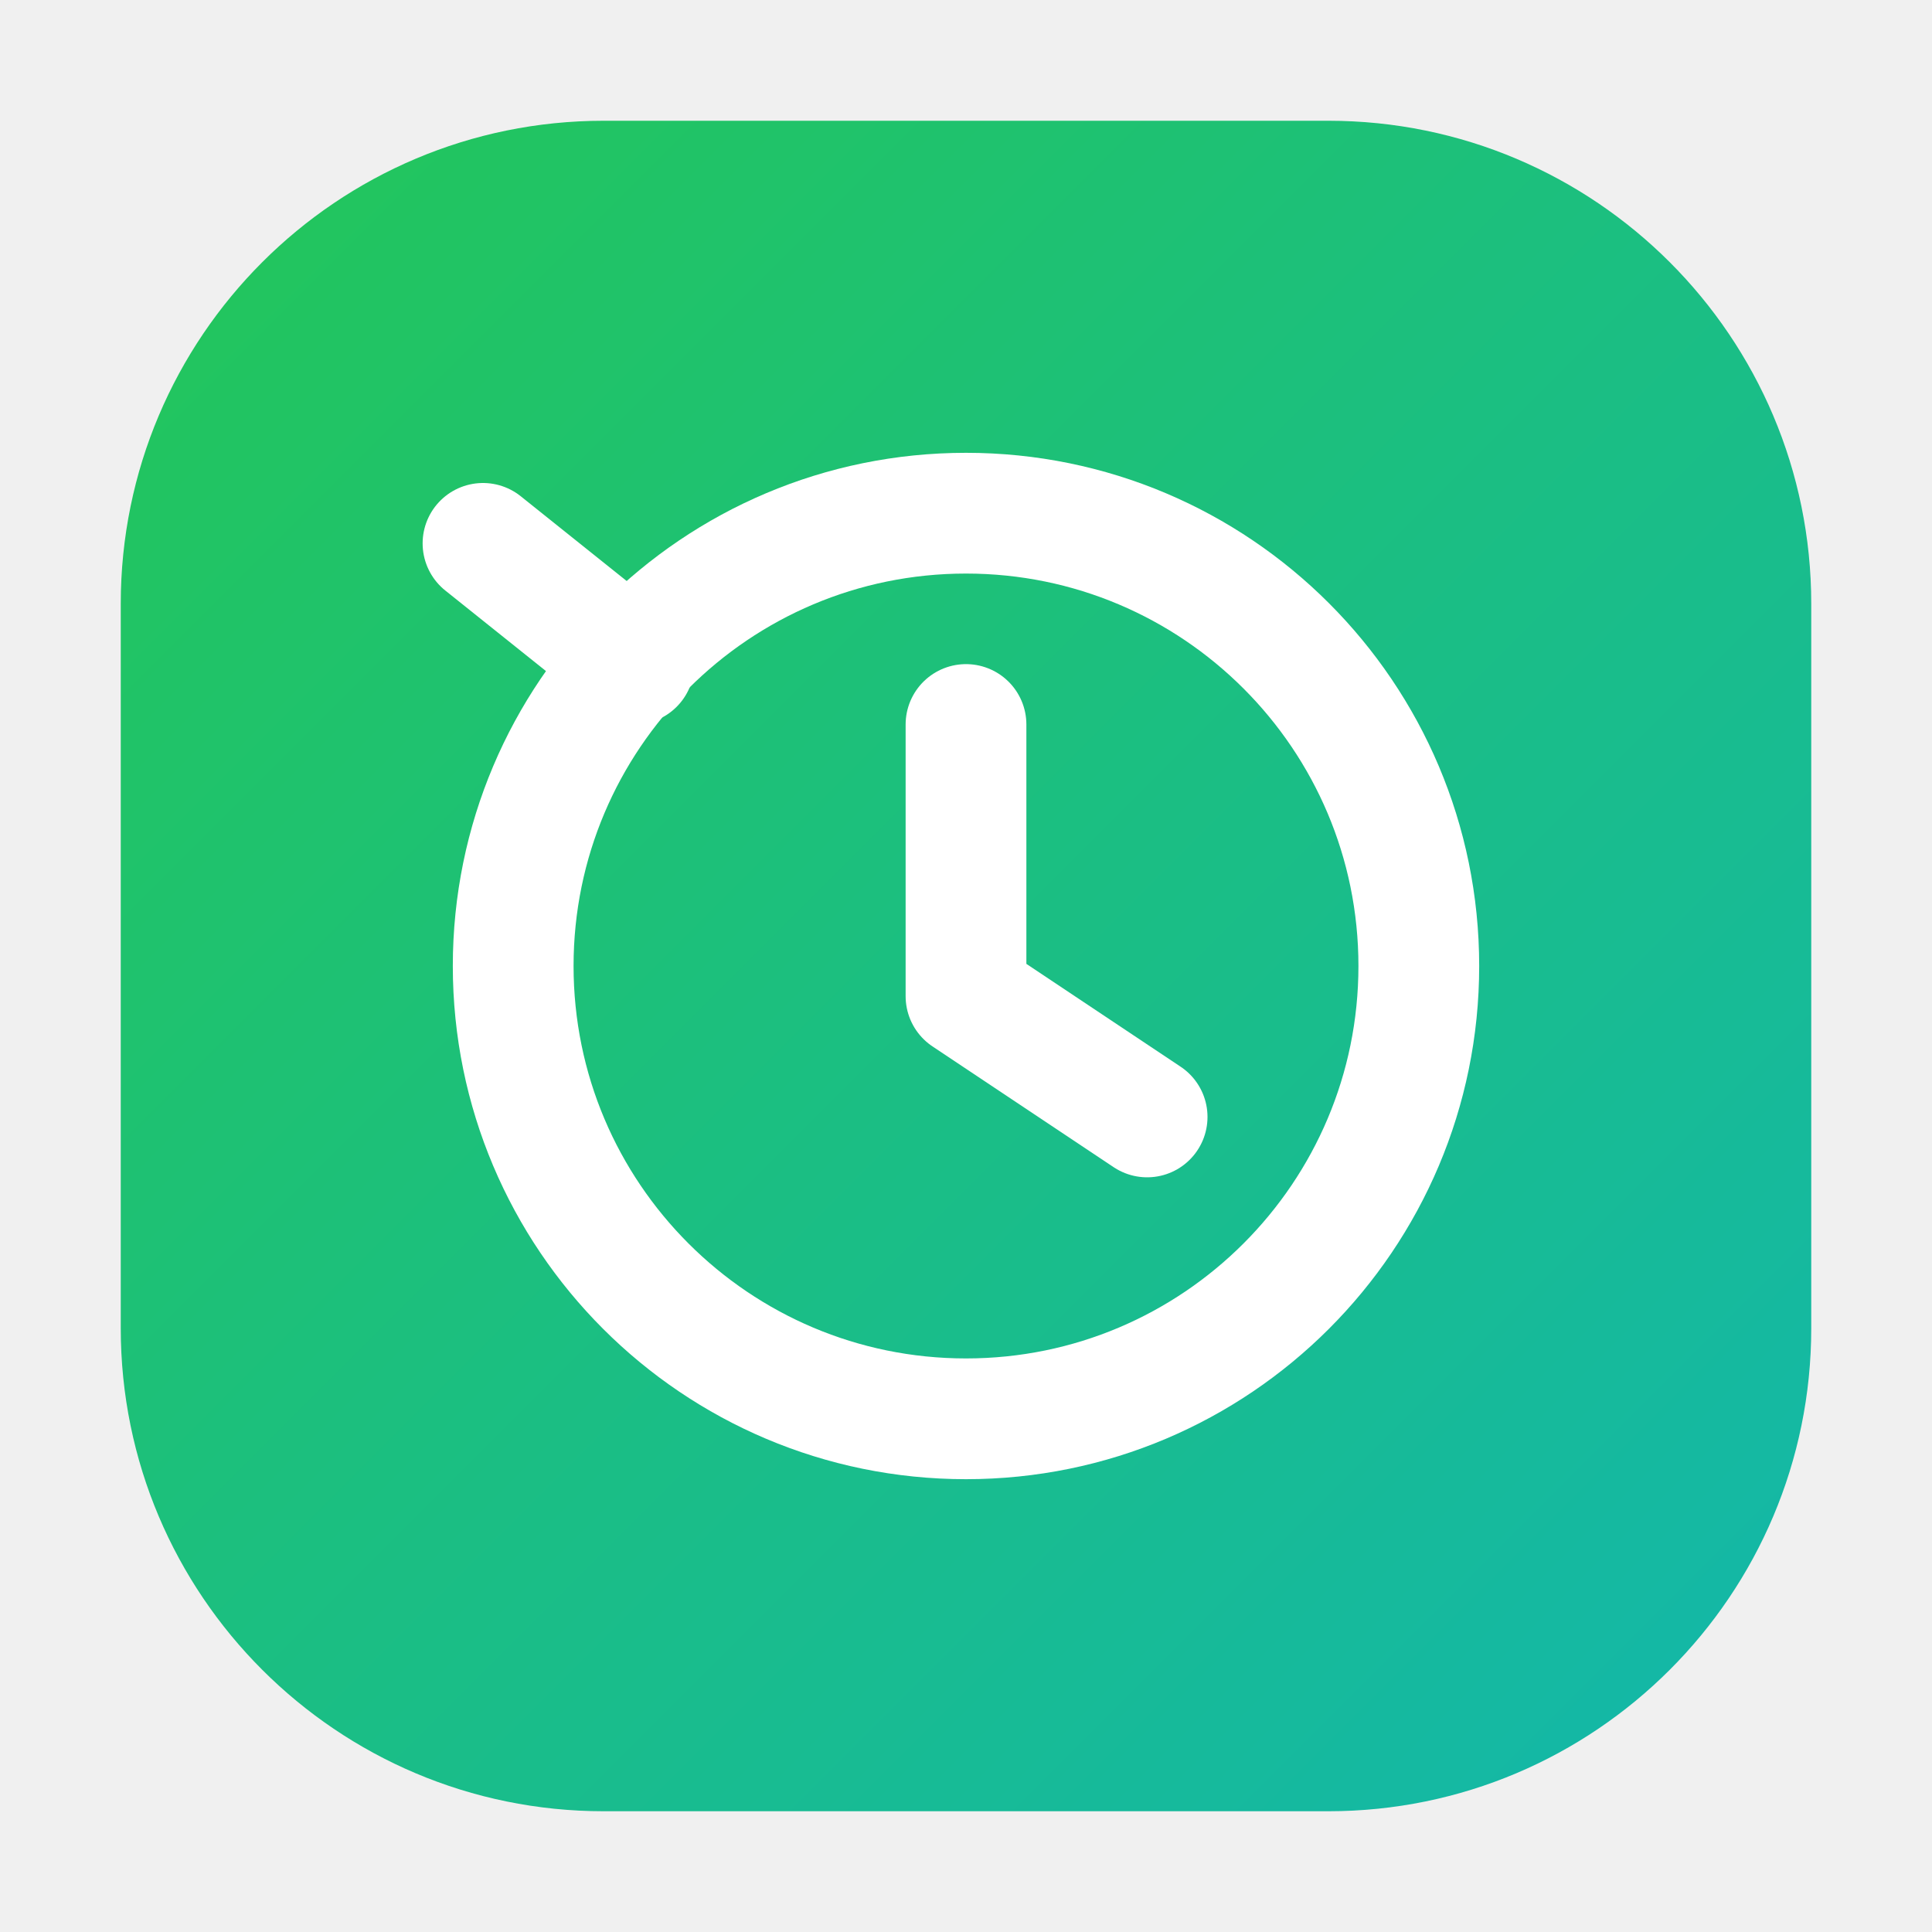
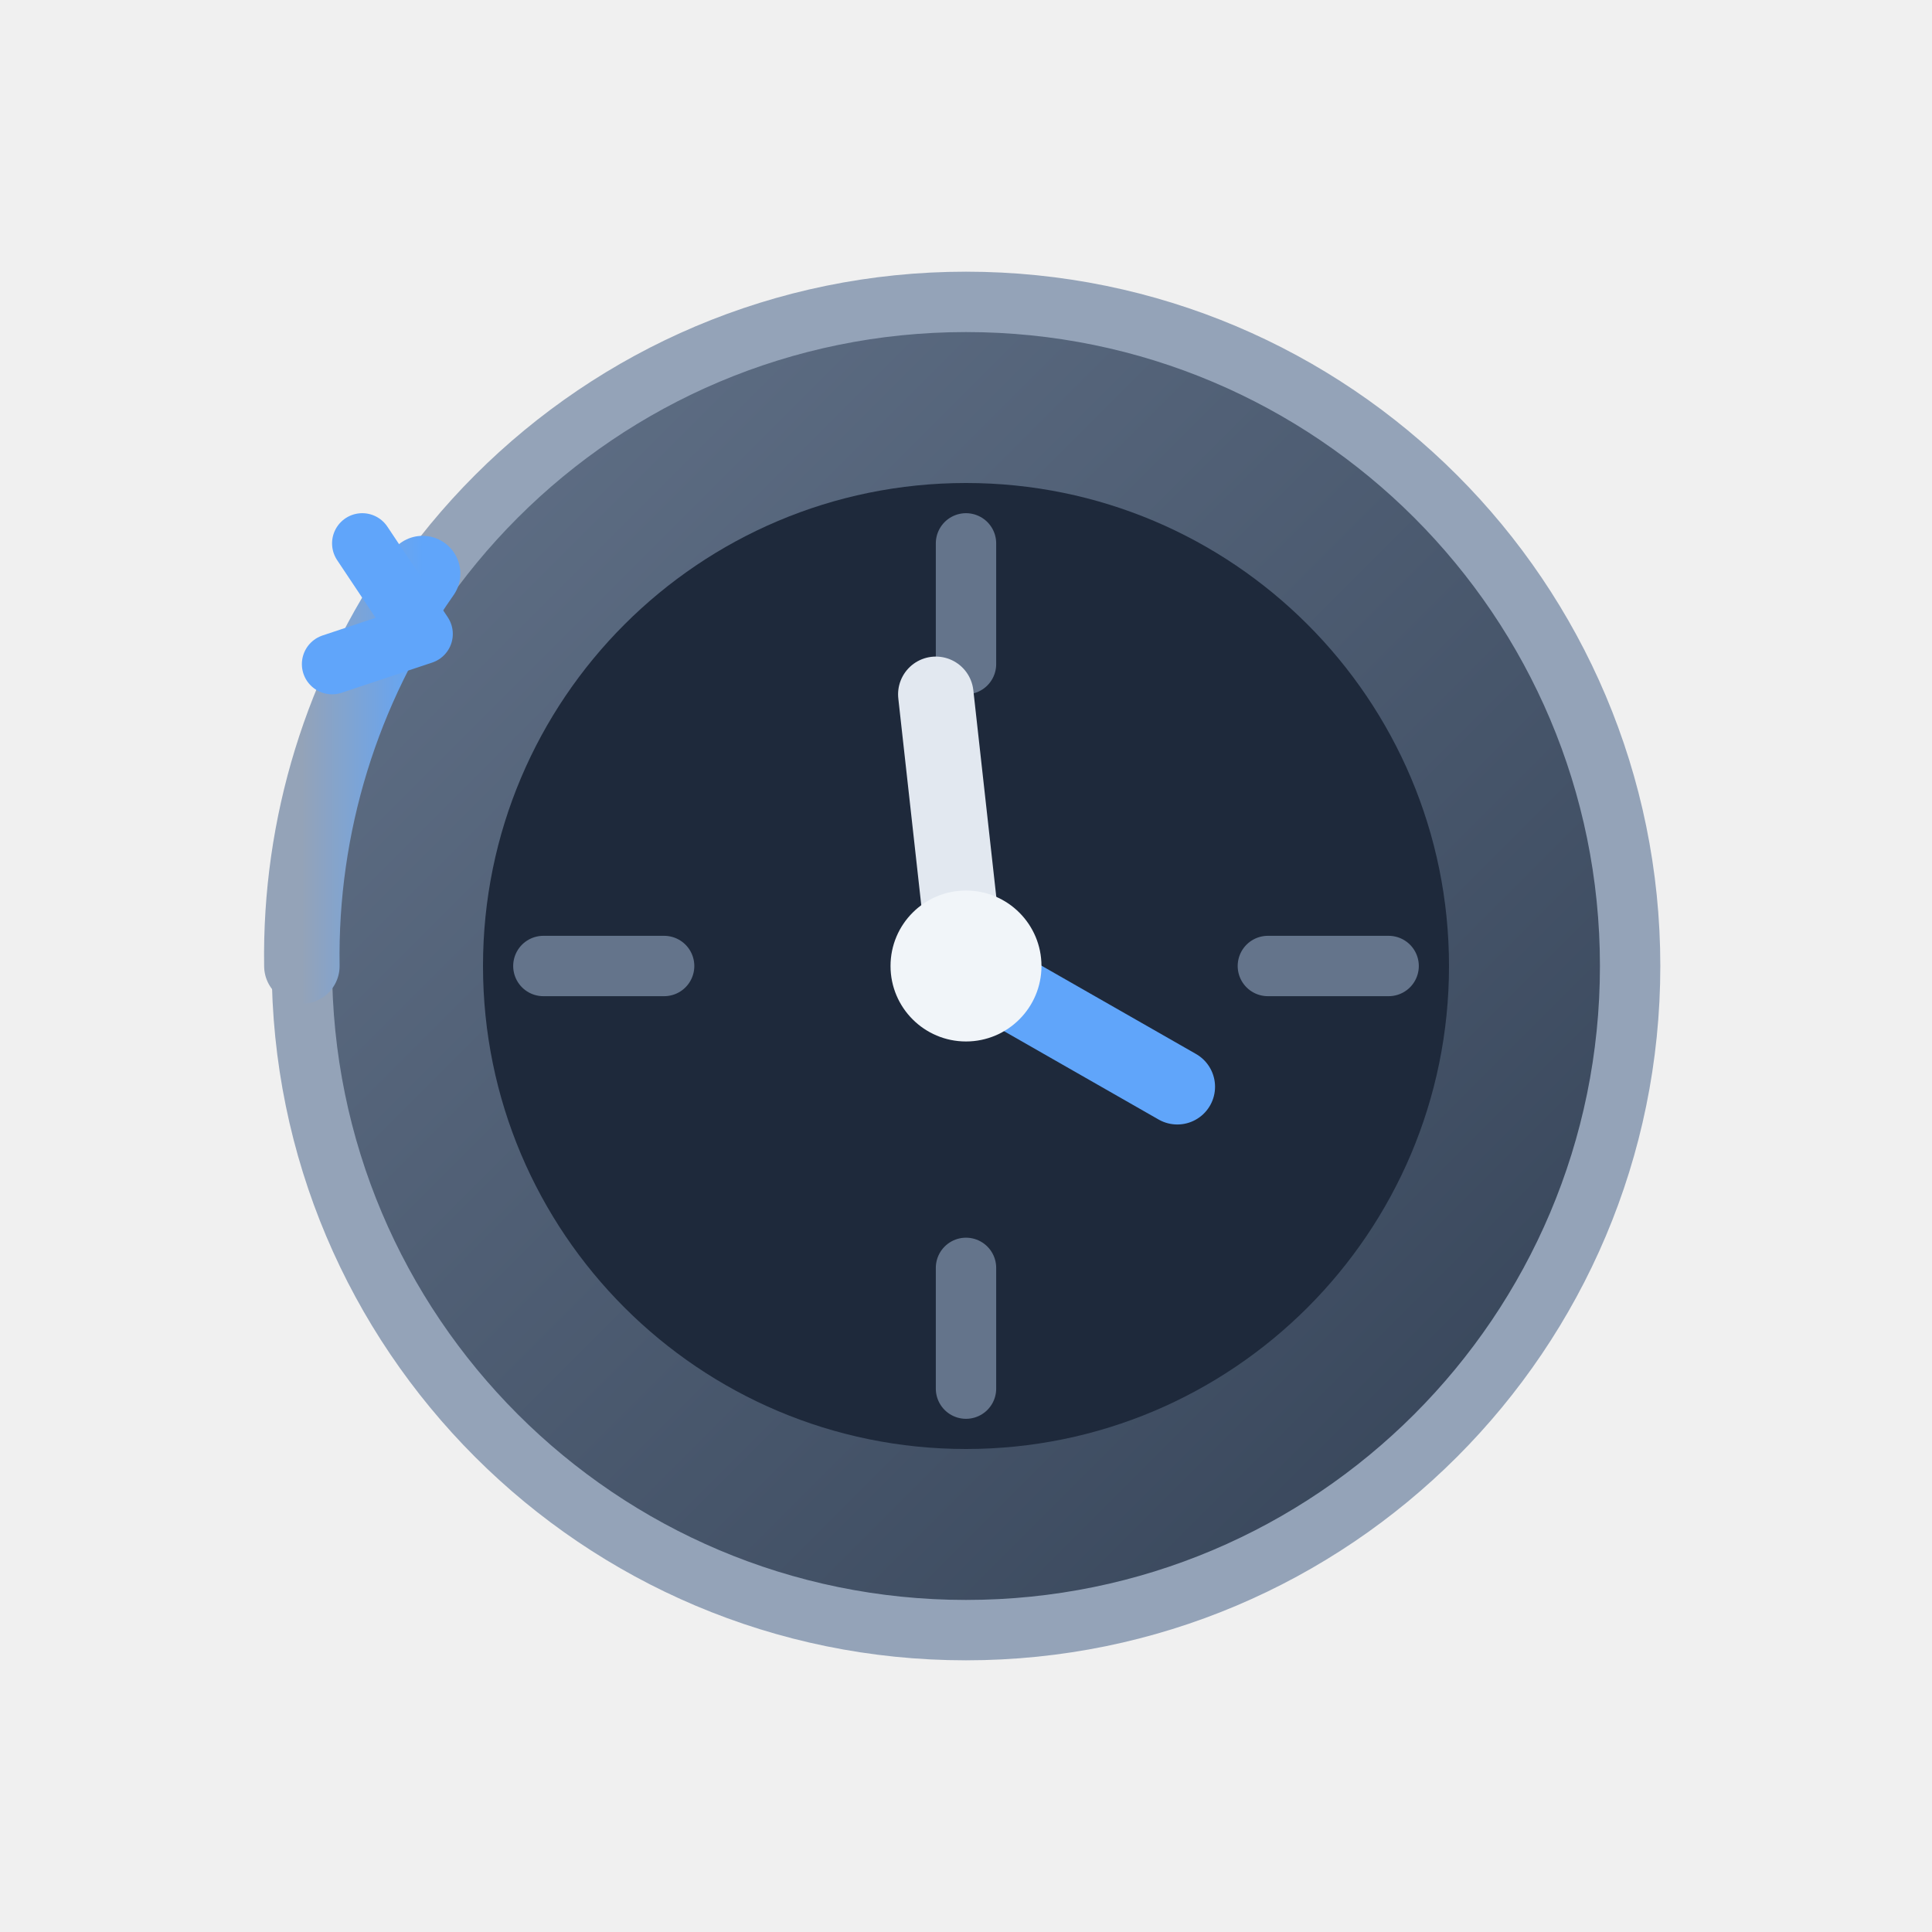
<svg xmlns="http://www.w3.org/2000/svg" width="64" height="64" viewBox="0 0 64 64" fill="none">
  <defs>
-     <linearGradient id="bg" x1="8" y1="8" x2="56" y2="56" gradientUnits="userSpaceOnUse">
-       <stop stop-color="#22C55E" />
-       <stop offset="1" stop-color="#14B8A6" />
+     <linearGradient id="hist-bg" x1="0" y1="0" x2="1" y2="1">
+       <stop offset="0%" stop-color="#64748b" />
+       <stop offset="100%" stop-color="#334155" />
+     </linearGradient>
+     <linearGradient id="hist-arrow" x1="0" y1="0" x2="1" y2="0">
+       <stop offset="0%" stop-color="#94a3b8" />
+       <stop offset="100%" stop-color="#60a5fa" />
    </linearGradient>
  </defs>
-   <rect x="4" y="4" width="56" height="56" rx="16" fill="url(#bg)" />
-   <circle cx="32" cy="32" r="15" stroke="white" stroke-width="4" />
-   <path d="M32 24V33L38 37" stroke="white" stroke-width="4" stroke-linecap="round" stroke-linejoin="round" />
-   <path d="M21 22L16 18" stroke="white" stroke-width="4" stroke-linecap="round" />
+   <circle cx="32" cy="32" r="22" fill="url(#hist-bg)" stroke="#94a3b8" stroke-width="2" />
+   <circle cx="32" cy="32" r="16" fill="#1e293b" />
+   <line x1="32" y1="18" x2="32" y2="22" stroke="#64748b" stroke-width="2" stroke-linecap="round" />
+   <line x1="32" y1="42" x2="32" y2="46" stroke="#64748b" stroke-width="2" stroke-linecap="round" />
+   <line x1="18" y1="32" x2="22" y2="32" stroke="#64748b" stroke-width="2" stroke-linecap="round" />
+   <line x1="42" y1="32" x2="46" y2="32" stroke="#64748b" stroke-width="2" stroke-linecap="round" />
+   <path d="M32 32l-1 -9" stroke="#e2e8f0" stroke-width="2.5" stroke-linecap="round" />
+   <path d="M32 32l7 4" stroke="#60a5fa" stroke-width="2.5" stroke-linecap="round" />
+   <circle cx="32" cy="32" r="2.5" fill="#f1f5f9" />
+   <path d="M10 32a22 22 0 0 1 4-13" stroke="url(#hist-arrow)" stroke-width="2.5" stroke-linecap="round" fill="none" />
+   <path d="M12 18l2 3-3 1" stroke="#60a5fa" stroke-width="2" stroke-linecap="round" stroke-linejoin="round" fill="none" />
</svg>
